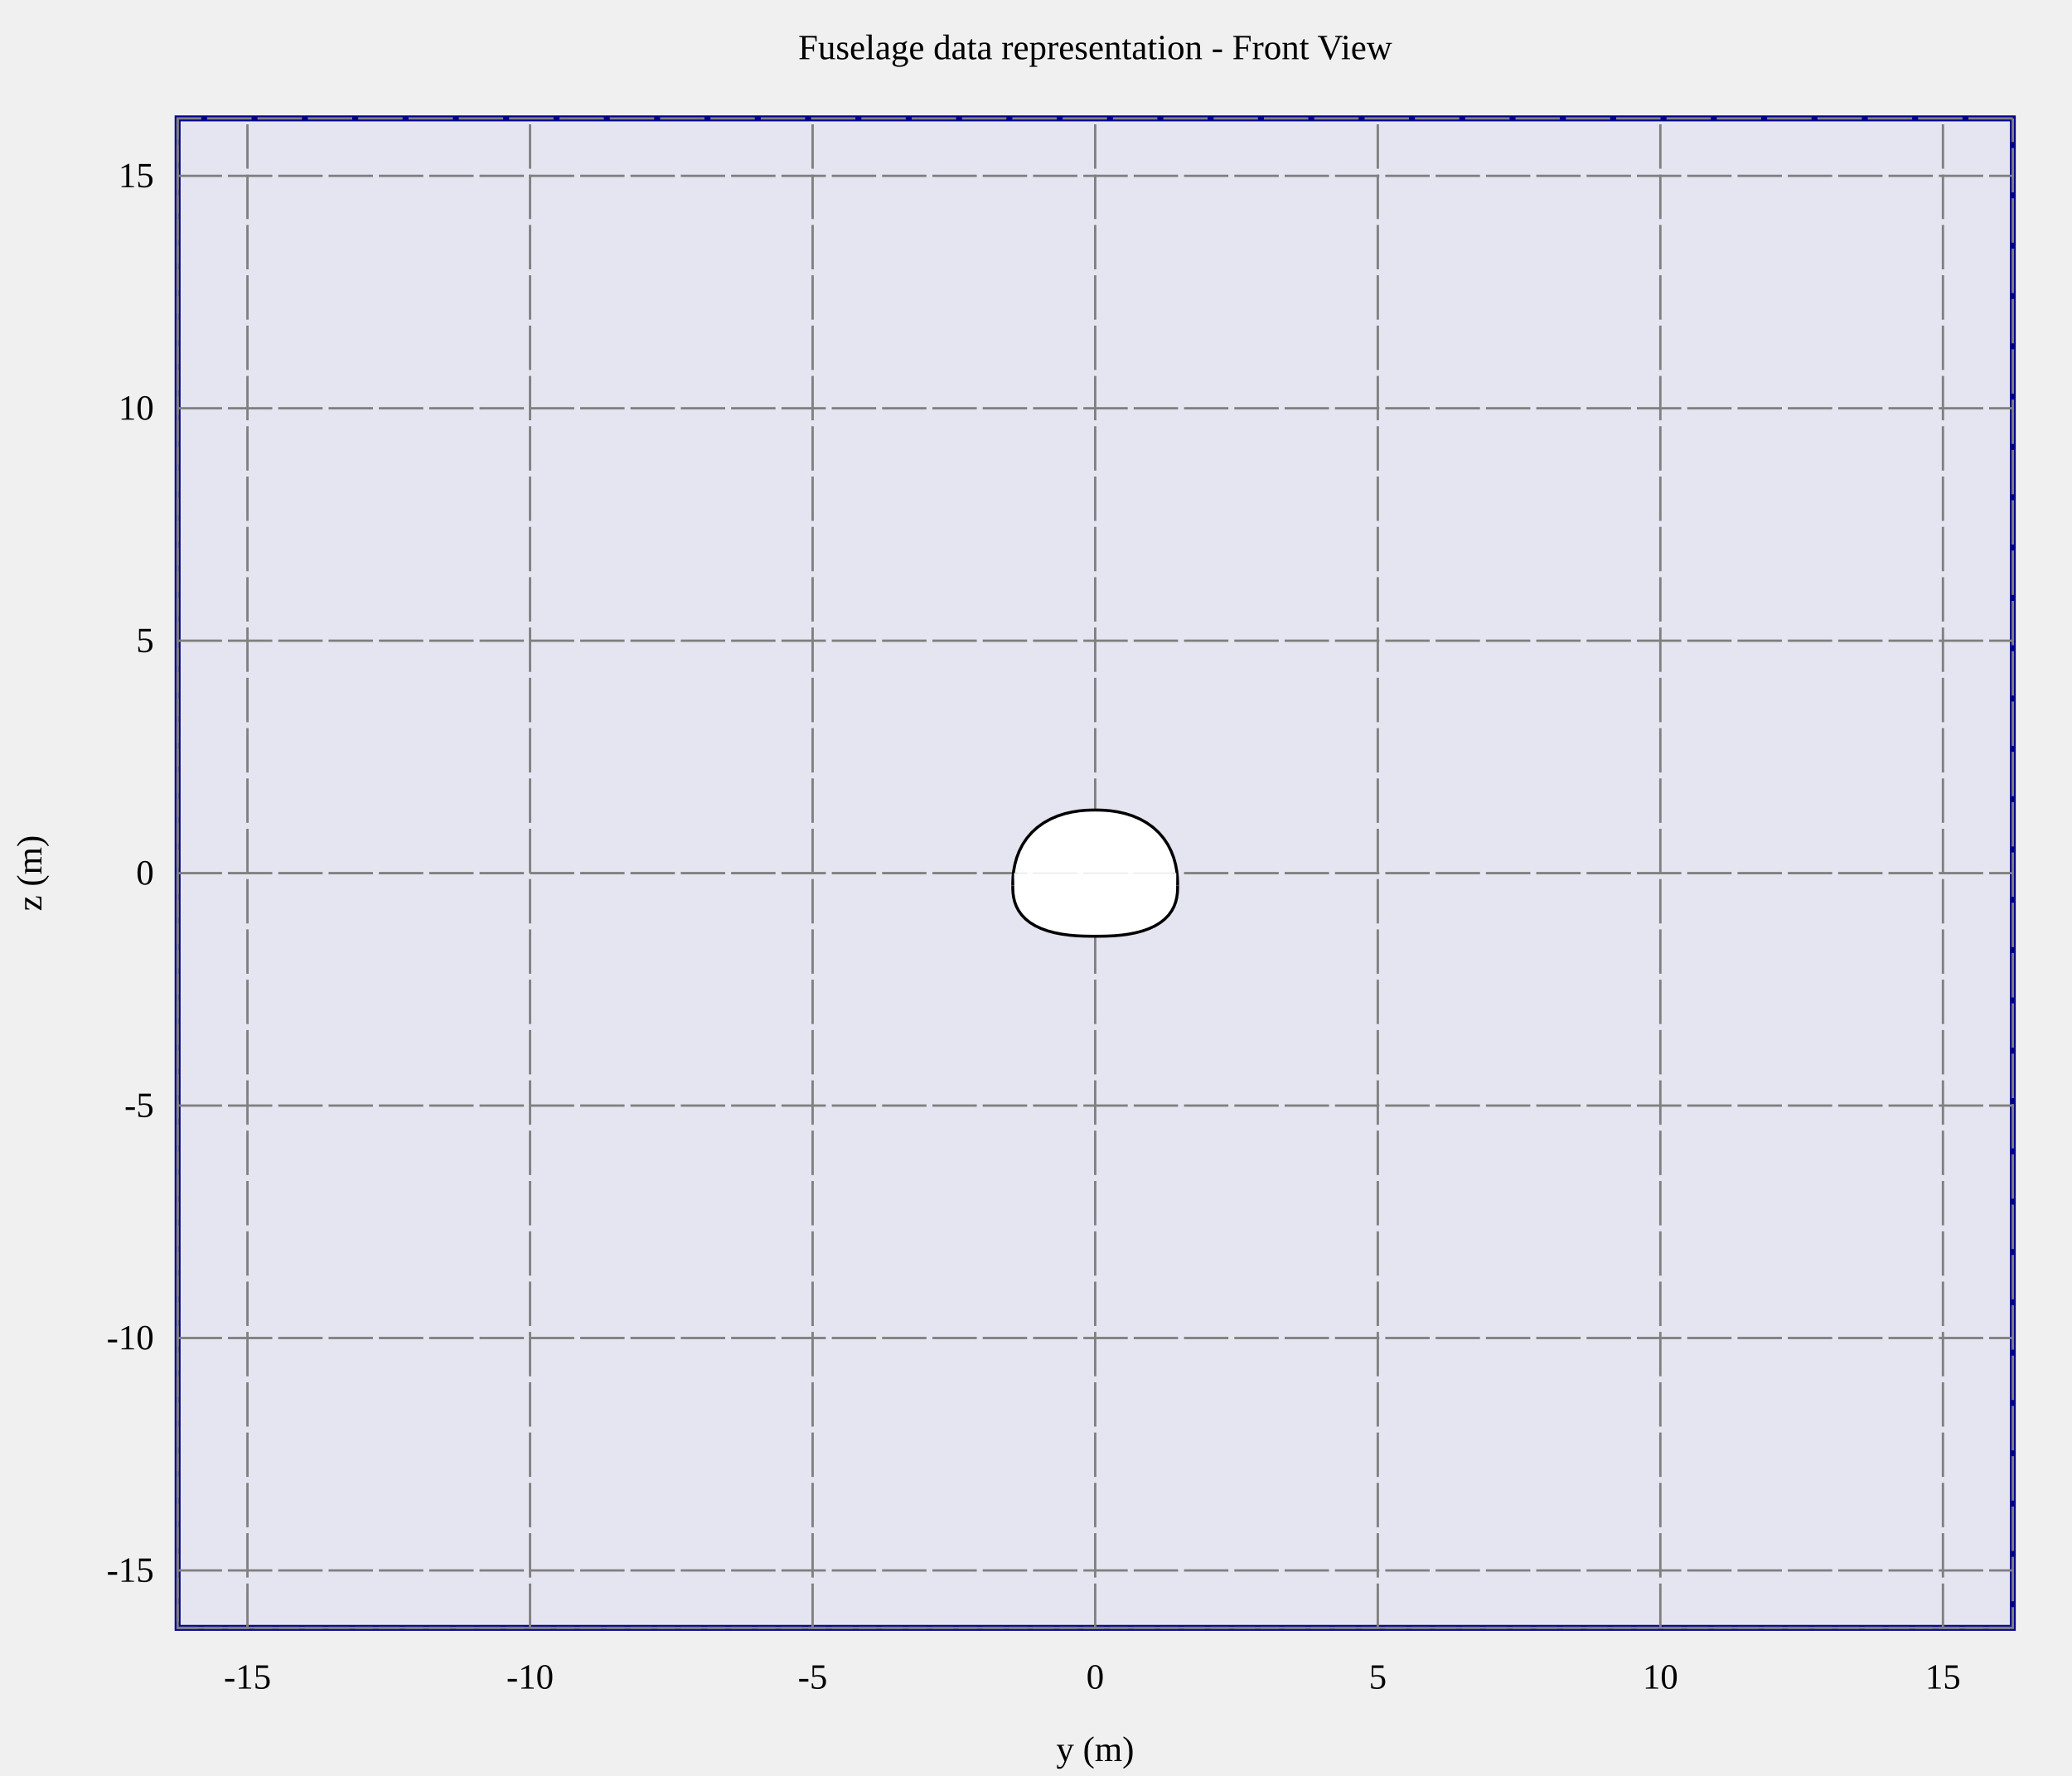
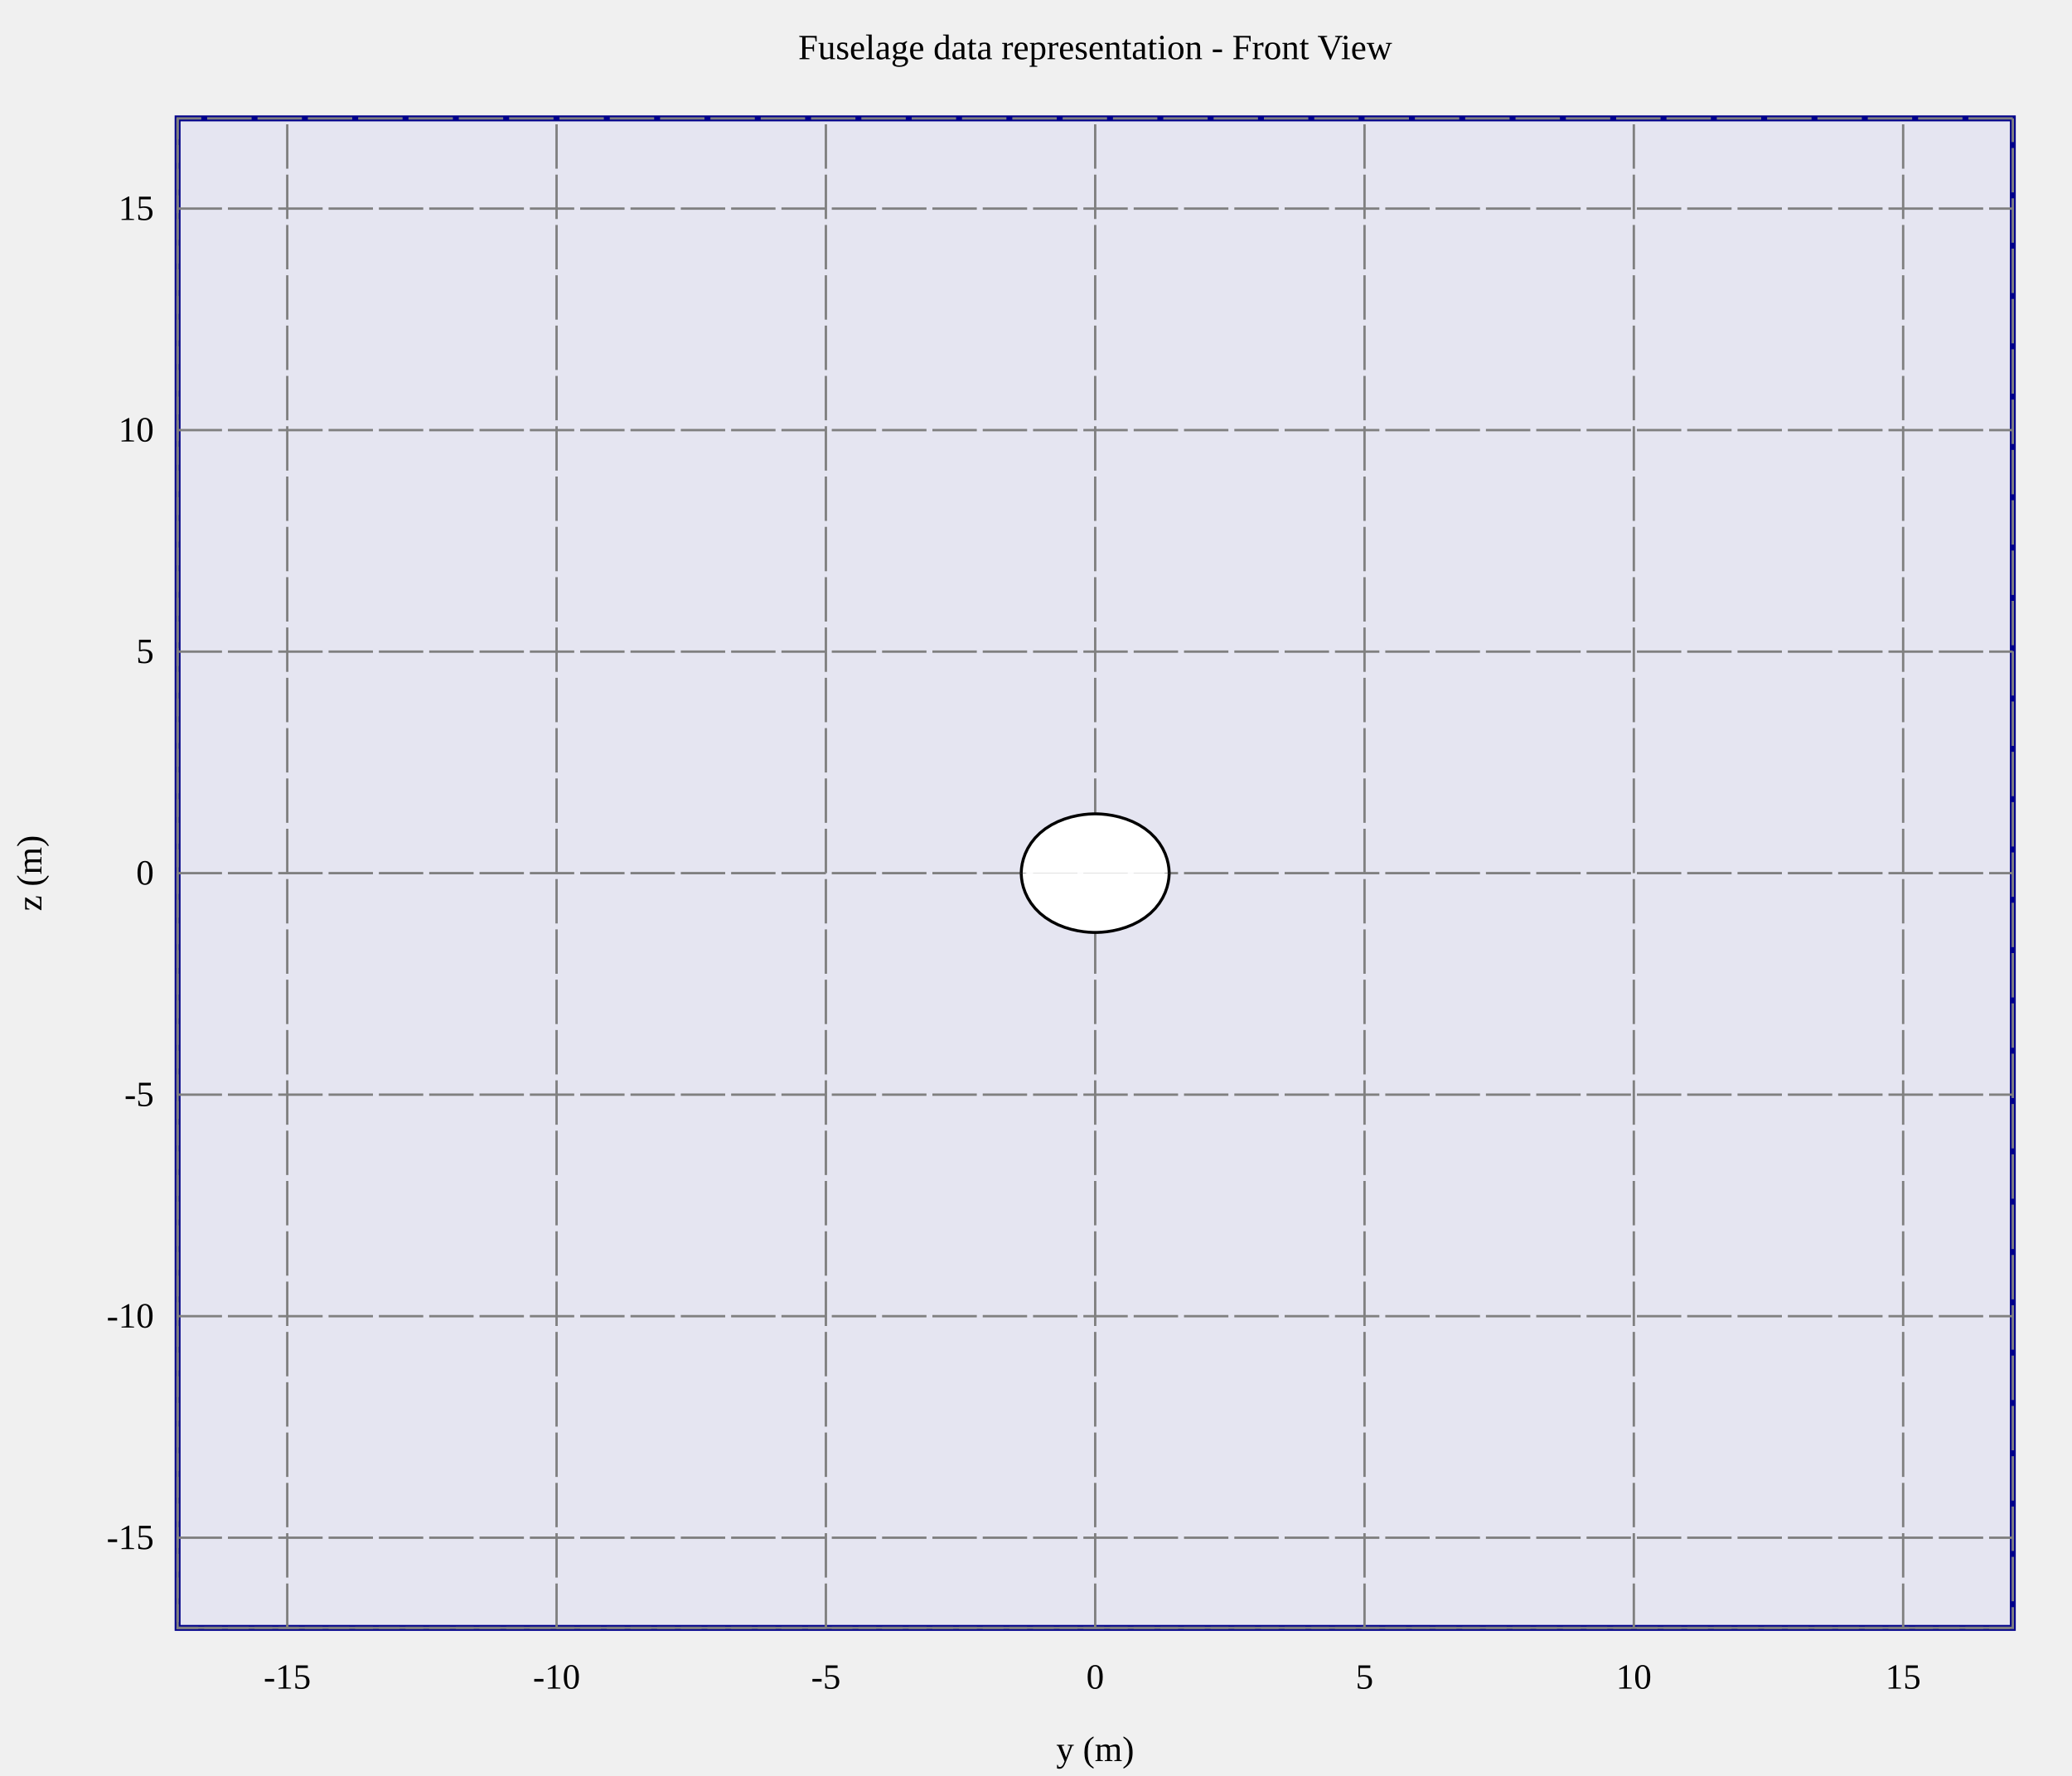
<svg xmlns="http://www.w3.org/2000/svg" id="svg" class="svg" width="700" height="600">
  <g id="page" width="700" height="600">
    <g id="graph" transform="translate(60,40)">
      <rect width="620" height="510" fill="blue" opacity="0.05" />
      <rect width="620" height="510" fill="none" opacity="1.0" style="stroke: darkblue; stroke-width: 2px;" />
      <g id="xAxis" class="axis" transform="translate(0,510)">
-         <g class="tick" transform="translate(23.59941,0)" style="opacity: 1;">
+         <g class="tick" transform="translate(37.04492,0)" style="opacity: 1;">
          <line y2="-510" x2="0" style="fill: none; stroke: rgb(128, 128, 128); stroke-width: 0.8px; stroke-dasharray: 15px, 2px; font-style: normal; font-variant-caps: normal; font-weight: normal; font-size: 10px; line-height: normal; font-family: sans-serif; shape-rendering: geometricprecision;" />
          <text dy=".71em" y="12" x="0" style="text-anchor: middle;">-15</text>
        </g>
-         <g class="tick" transform="translate(119.0663,0)" style="opacity: 1;">
+         <g class="tick" transform="translate(128.0299,0)" style="opacity: 1;">
          <line y2="-510" x2="0" style="fill: none; stroke: rgb(128, 128, 128); stroke-width: 0.8px; stroke-dasharray: 15px, 2px; font-style: normal; font-variant-caps: normal; font-weight: normal; font-size: 10px; line-height: normal; font-family: sans-serif; shape-rendering: geometricprecision;" />
          <text dy=".71em" y="12" x="0" style="text-anchor: middle;">-10</text>
        </g>
-         <g class="tick" transform="translate(214.5331,0)" style="opacity: 1;">
+         <g class="tick" transform="translate(219.015,0)" style="opacity: 1;">
          <line y2="-510" x2="0" style="fill: none; stroke: rgb(128, 128, 128); stroke-width: 0.8px; stroke-dasharray: 15px, 2px; font-style: normal; font-variant-caps: normal; font-weight: normal; font-size: 10px; line-height: normal; font-family: sans-serif; shape-rendering: geometricprecision;" />
          <text dy=".71em" y="12" x="0" style="text-anchor: middle;">-5</text>
        </g>
        <g class="tick" transform="translate(310,0)" style="opacity: 1;">
          <line y2="-510" x2="0" style="fill: none; stroke: rgb(128, 128, 128); stroke-width: 0.8px; stroke-dasharray: 15px, 2px; font-style: normal; font-variant-caps: normal; font-weight: normal; font-size: 10px; line-height: normal; font-family: sans-serif; shape-rendering: geometricprecision;" />
          <text dy=".71em" y="12" x="0" style="text-anchor: middle;">0</text>
        </g>
-         <g class="tick" transform="translate(405.4669,0)" style="opacity: 1;">
+         <g class="tick" transform="translate(400.985,0)" style="opacity: 1;">
          <line y2="-510" x2="0" style="fill: none; stroke: rgb(128, 128, 128); stroke-width: 0.8px; stroke-dasharray: 15px, 2px; font-style: normal; font-variant-caps: normal; font-weight: normal; font-size: 10px; line-height: normal; font-family: sans-serif; shape-rendering: geometricprecision;" />
          <text dy=".71em" y="12" x="0" style="text-anchor: middle;">5</text>
        </g>
-         <g class="tick" transform="translate(500.9337,0)" style="opacity: 1;">
+         <g class="tick" transform="translate(491.9701,0)" style="opacity: 1;">
          <line y2="-510" x2="0" style="fill: none; stroke: rgb(128, 128, 128); stroke-width: 0.8px; stroke-dasharray: 15px, 2px; font-style: normal; font-variant-caps: normal; font-weight: normal; font-size: 10px; line-height: normal; font-family: sans-serif; shape-rendering: geometricprecision;" />
          <text dy=".71em" y="12" x="0" style="text-anchor: middle;">10</text>
        </g>
-         <g class="tick" transform="translate(596.4006,0)" style="opacity: 1;">
+         <g class="tick" transform="translate(582.9551,0)" style="opacity: 1;">
          <line y2="-510" x2="0" style="fill: none; stroke: rgb(128, 128, 128); stroke-width: 0.8px; stroke-dasharray: 15px, 2px; font-style: normal; font-variant-caps: normal; font-weight: normal; font-size: 10px; line-height: normal; font-family: sans-serif; shape-rendering: geometricprecision;" />
          <text dy=".71em" y="12" x="0" style="text-anchor: middle;">15</text>
        </g>
        <path class="domain" d="M0,-510V0H620V-510" style="fill: none; stroke: rgb(128, 128, 128); stroke-width: 0.8px; stroke-dasharray: 15px, 2px; font-style: normal; font-variant-caps: normal; font-weight: normal; font-size: 10px; line-height: normal; font-family: sans-serif; shape-rendering: geometricprecision;" />
      </g>
      <g id="yAxis" class="axis">
-         <g class="tick" transform="translate(0,490.5876)" style="opacity: 1;">
+         <g class="tick" transform="translate(0,479.5276)" style="opacity: 1;">
          <line x2="620" y2="0" style="fill: none; stroke: rgb(128, 128, 128); stroke-dasharray: 15px, 2px; stroke-width: 0.8px; shape-rendering: geometricprecision;" />
          <text dy=".32em" x="-8" y="0" style="text-anchor: end;">-15</text>
        </g>
-         <g class="tick" transform="translate(0,412.0584)" style="opacity: 1;">
+         <g class="tick" transform="translate(0,404.685)" style="opacity: 1;">
          <line x2="620" y2="0" style="fill: none; stroke: rgb(128, 128, 128); stroke-dasharray: 15px, 2px; stroke-width: 0.8px; shape-rendering: geometricprecision;" />
          <text dy=".32em" x="-8" y="0" style="text-anchor: end;">-10</text>
        </g>
-         <g class="tick" transform="translate(0,333.5292)" style="opacity: 1;">
+         <g class="tick" transform="translate(0,329.8425)" style="opacity: 1;">
          <line x2="620" y2="0" style="fill: none; stroke: rgb(128, 128, 128); stroke-dasharray: 15px, 2px; stroke-width: 0.8px; shape-rendering: geometricprecision;" />
          <text dy=".32em" x="-8" y="0" style="text-anchor: end;">-5</text>
        </g>
        <g class="tick" transform="translate(0,255)" style="opacity: 1;">
          <line x2="620" y2="0" style="fill: none; stroke: rgb(128, 128, 128); stroke-dasharray: 15px, 2px; stroke-width: 0.8px; shape-rendering: geometricprecision;" />
          <text dy=".32em" x="-8" y="0" style="text-anchor: end;">0</text>
        </g>
-         <g class="tick" transform="translate(0,176.4708)" style="opacity: 1;">
+         <g class="tick" transform="translate(0,180.1575)" style="opacity: 1;">
          <line x2="620" y2="0" style="fill: none; stroke: rgb(128, 128, 128); stroke-dasharray: 15px, 2px; stroke-width: 0.8px; shape-rendering: geometricprecision;" />
          <text dy=".32em" x="-8" y="0" style="text-anchor: end;">5</text>
        </g>
-         <g class="tick" transform="translate(0,97.94161)" style="opacity: 1;">
+         <g class="tick" transform="translate(0,105.315)" style="opacity: 1;">
          <line x2="620" y2="0" style="fill: none; stroke: rgb(128, 128, 128); stroke-dasharray: 15px, 2px; stroke-width: 0.8px; shape-rendering: geometricprecision;" />
          <text dy=".32em" x="-8" y="0" style="text-anchor: end;">10</text>
        </g>
-         <g class="tick" transform="translate(0,19.41242)" style="opacity: 1;">
+         <g class="tick" transform="translate(0,30.47244)" style="opacity: 1;">
          <line x2="620" y2="0" style="fill: none; stroke: rgb(128, 128, 128); stroke-dasharray: 15px, 2px; stroke-width: 0.8px; shape-rendering: geometricprecision;" />
          <text dy=".32em" x="-8" y="0" style="text-anchor: end;">15</text>
        </g>
        <path class="domain" d="M620,0H0V510H620" style="fill: none; stroke: rgb(128, 128, 128); stroke-dasharray: 15px, 2px; stroke-width: 0.8px; shape-rendering: geometricprecision;" />
      </g>
      <g id="xy" class="xy">
-         <path id="line" d="M282.649,259.164L282.661,257.883L282.743,256.22L282.956,254.282L283.347,252.168L283.955,249.962L284.807,247.743L285.917,245.577L287.291,243.52L288.922,241.62L290.792,239.911L292.873,238.422L295.124,237.167L297.496,236.153L299.926,235.375L302.34,234.82L304.656,234.462L306.777,234.268L308.597,234.193L310,234.182L310,234.182L311.403,234.193L313.223,234.268L315.344,234.462L317.66,234.82L320.074,235.375L322.504,236.153L324.876,237.167L327.127,238.422L329.208,239.911L331.078,241.62L332.709,243.52L334.083,245.577L335.193,247.743L336.045,249.962L336.653,252.168L337.044,254.282L337.257,256.22L337.339,257.883L337.351,259.164" class="line" style="fill:none; stroke:black; stroke-width:2" />
-         <path id="area" d="M282.649,259.164L282.661,257.883L282.743,256.22L282.956,254.282L283.347,252.168L283.955,249.962L284.807,247.743L285.917,245.577L287.291,243.52L288.922,241.62L290.792,239.911L292.873,238.422L295.124,237.167L297.496,236.153L299.926,235.375L302.34,234.82L304.656,234.462L306.777,234.268L308.597,234.193L310,234.182L310,234.182L311.403,234.193L313.223,234.268L315.344,234.462L317.66,234.82L320.074,235.375L322.504,236.153L324.876,237.167L327.127,238.422L329.208,239.911L331.078,241.62L332.709,243.52L334.083,245.577L335.193,247.743L336.045,249.962L336.653,252.168L337.044,254.282L337.257,256.22L337.339,257.883L337.351,259.164L337.351,255L337.339,255L337.257,255L337.044,255L336.653,255L336.045,255L335.193,255L334.083,255L332.709,255L331.078,255L329.208,255L327.127,255L324.876,255L322.504,255L320.074,255L317.66,255L315.344,255L313.223,255L311.403,255L310,255L310,255L308.597,255L306.777,255L304.656,255L302.34,255L299.926,255L297.496,255L295.124,255L292.873,255L290.792,255L288.922,255L287.291,255L285.917,255L284.807,255L283.955,255L283.347,255L282.956,255L282.743,255L282.661,255L282.649,255Z" class="area" style="fill:white;" opacity="1" />
+         <path id="line" d="M285.525,255L285.537,254.348L285.62,253.287L285.832,251.92L286.222,250.339L286.826,248.628L287.667,246.86L288.759,245.101L290.102,243.406L291.686,241.821L293.488,240.383L295.474,239.119L297.597,238.047L299.801,237.176L302.016,236.504L304.16,236.022L306.141,235.711L307.854,235.542L309.183,235.476L310,235.466L310,235.466L310.817,235.476L312.146,235.542L313.859,235.711L315.84,236.023L317.984,236.504L320.199,237.176L322.403,238.047L324.526,239.119L326.512,240.383L328.314,241.821L329.898,243.406L331.241,245.101L332.333,246.86L333.174,248.628L333.778,250.339L334.168,251.92L334.38,253.287L334.463,254.348L334.475,255" class="line" style="fill:none; stroke:black; stroke-width:2" />
+         <path id="area" d="M285.525,255L285.537,254.348L285.62,253.287L285.832,251.92L286.222,250.339L286.826,248.628L287.667,246.86L288.759,245.101L290.102,243.406L291.686,241.821L293.488,240.383L295.474,239.119L297.597,238.047L299.801,237.176L302.016,236.504L304.16,236.022L306.141,235.711L307.854,235.542L309.183,235.476L310,235.466L310,235.466L310.817,235.476L312.146,235.542L313.859,235.711L315.84,236.023L317.984,236.504L320.199,237.176L322.403,238.047L324.526,239.119L326.512,240.383L328.314,241.821L329.898,243.406L331.241,245.101L332.333,246.86L333.174,248.628L333.778,250.339L334.168,251.92L334.38,253.287L334.463,254.348L334.475,255L334.475,255L334.463,255L334.38,255L334.168,255L333.778,255L333.174,255L332.333,255L331.241,255L329.898,255L328.314,255L326.512,255L324.526,255L322.403,255L320.199,255L317.984,255L315.84,255L313.859,255L312.146,255L310.817,255L310,255L310,255L309.183,255L307.854,255L306.141,255L304.16,255L302.016,255L299.801,255L297.597,255L295.474,255L293.488,255L291.686,255L290.102,255L288.759,255L287.667,255L286.826,255L286.222,255L285.832,255L285.62,255L285.537,255L285.525,255Z" class="area" style="fill:white;" opacity="1" />
      </g>
      <g id="xy" class="xy">
-         <path id="line" d="M337.351,259.164L337.34,260.316L337.268,261.628L337.08,263.046L336.733,264.518L336.192,265.999L335.429,267.451L334.429,268.84L333.182,270.137L331.69,271.32L329.964,272.371L328.021,273.279L325.891,274.038L323.611,274.648L321.226,275.112L318.793,275.442L316.376,275.653L314.048,275.767L311.892,275.812L310,275.818L310,275.818L308.108,275.812L305.952,275.767L303.624,275.653L301.207,275.442L298.774,275.112L296.389,274.648L294.109,274.038L291.979,273.279L290.036,272.371L288.31,271.32L286.818,270.137L285.571,268.84L284.571,267.451L283.808,265.999L283.267,264.518L282.92,263.046L282.732,261.628L282.66,260.316L282.649,259.164" class="line" style="fill:none; stroke:black; stroke-width:2" />
-         <path id="area" d="M337.351,259.164L337.34,260.316L337.268,261.628L337.08,263.046L336.733,264.518L336.192,265.999L335.429,267.451L334.429,268.84L333.182,270.137L331.69,271.32L329.964,272.371L328.021,273.279L325.891,274.038L323.611,274.648L321.226,275.112L318.793,275.442L316.376,275.653L314.048,275.767L311.892,275.812L310,275.818L310,275.818L308.108,275.812L305.952,275.767L303.624,275.653L301.207,275.442L298.774,275.112L296.389,274.648L294.109,274.038L291.979,273.279L290.036,272.371L288.31,271.32L286.818,270.137L285.571,268.84L284.571,267.451L283.808,265.999L283.267,264.518L282.92,263.046L282.732,261.628L282.66,260.316L282.649,259.164L282.649,255L282.66,255L282.732,255L282.92,255L283.267,255L283.808,255L284.571,255L285.571,255L286.818,255L288.31,255L290.036,255L291.979,255L294.109,255L296.389,255L298.774,255L301.207,255L303.624,255L305.952,255L308.108,255L310,255L310,255L311.892,255L314.048,255L316.376,255L318.793,255L321.226,255L323.611,255L325.891,255L328.021,255L329.964,255L331.69,255L333.182,255L334.429,255L335.429,255L336.192,255L336.733,255L337.08,255L337.268,255L337.34,255L337.351,255Z" class="area" style="fill:white;" opacity="1" />
+         <path id="line" d="M334.475,255L334.463,255.652L334.38,256.713L334.168,258.08L333.778,259.661L333.174,261.372L332.333,263.14L331.241,264.899L329.898,266.594L328.314,268.179L326.512,269.617L324.526,270.881L322.403,271.953L320.199,272.824L317.984,273.496L315.84,273.978L313.859,274.289L312.146,274.458L310.817,274.524L310,274.534L310,274.534L309.183,274.524L307.854,274.458L306.141,274.289L304.16,273.977L302.016,273.496L299.801,272.824L297.597,271.953L295.474,270.881L293.488,269.617L291.686,268.179L290.102,266.594L288.759,264.899L287.667,263.14L286.826,261.372L286.222,259.661L285.832,258.08L285.62,256.713L285.537,255.652L285.525,255" class="line" style="fill:none; stroke:black; stroke-width:2" />
+         <path id="area" d="M334.475,255L334.463,255.652L334.38,256.713L334.168,258.08L333.778,259.661L333.174,261.372L332.333,263.14L331.241,264.899L329.898,266.594L328.314,268.179L326.512,269.617L324.526,270.881L322.403,271.953L320.199,272.824L317.984,273.496L315.84,273.978L313.859,274.289L312.146,274.458L310.817,274.524L310,274.534L310,274.534L309.183,274.524L307.854,274.458L306.141,274.289L304.16,273.977L302.016,273.496L299.801,272.824L297.597,271.953L295.474,270.881L293.488,269.617L291.686,268.179L290.102,266.594L288.759,264.899L287.667,263.14L286.826,261.372L286.222,259.661L285.832,258.08L285.62,256.713L285.537,255.652L285.525,255L285.525,255L285.537,255L285.62,255L285.832,255L286.222,255L286.826,255L287.667,255L288.759,255L290.102,255L291.686,255L293.488,255L295.474,255L297.597,255L299.801,255L302.016,255L304.16,255L306.141,255L307.854,255L309.183,255L310,255L310,255L310.817,255L312.146,255L313.859,255L315.84,255L317.984,255L320.199,255L322.403,255L324.526,255L326.512,255L328.314,255L329.898,255L331.241,255L332.333,255L333.174,255L333.778,255L334.168,255L334.38,255L334.463,255L334.475,255Z" class="area" style="fill:white;" opacity="1" />
      </g>
    </g>
  </g>
  <text class="x label" text-anchor="middle" x="370" y="595">y (m)</text>
  <text class="y label" text-anchor="middle" x="-295" y="5" dy=".75em" transform="rotate(-90)">z (m)</text>
  <text class="title" text-anchor="middle" x="370" y="20">Fuselage data representation - Front View</text>
</svg>
